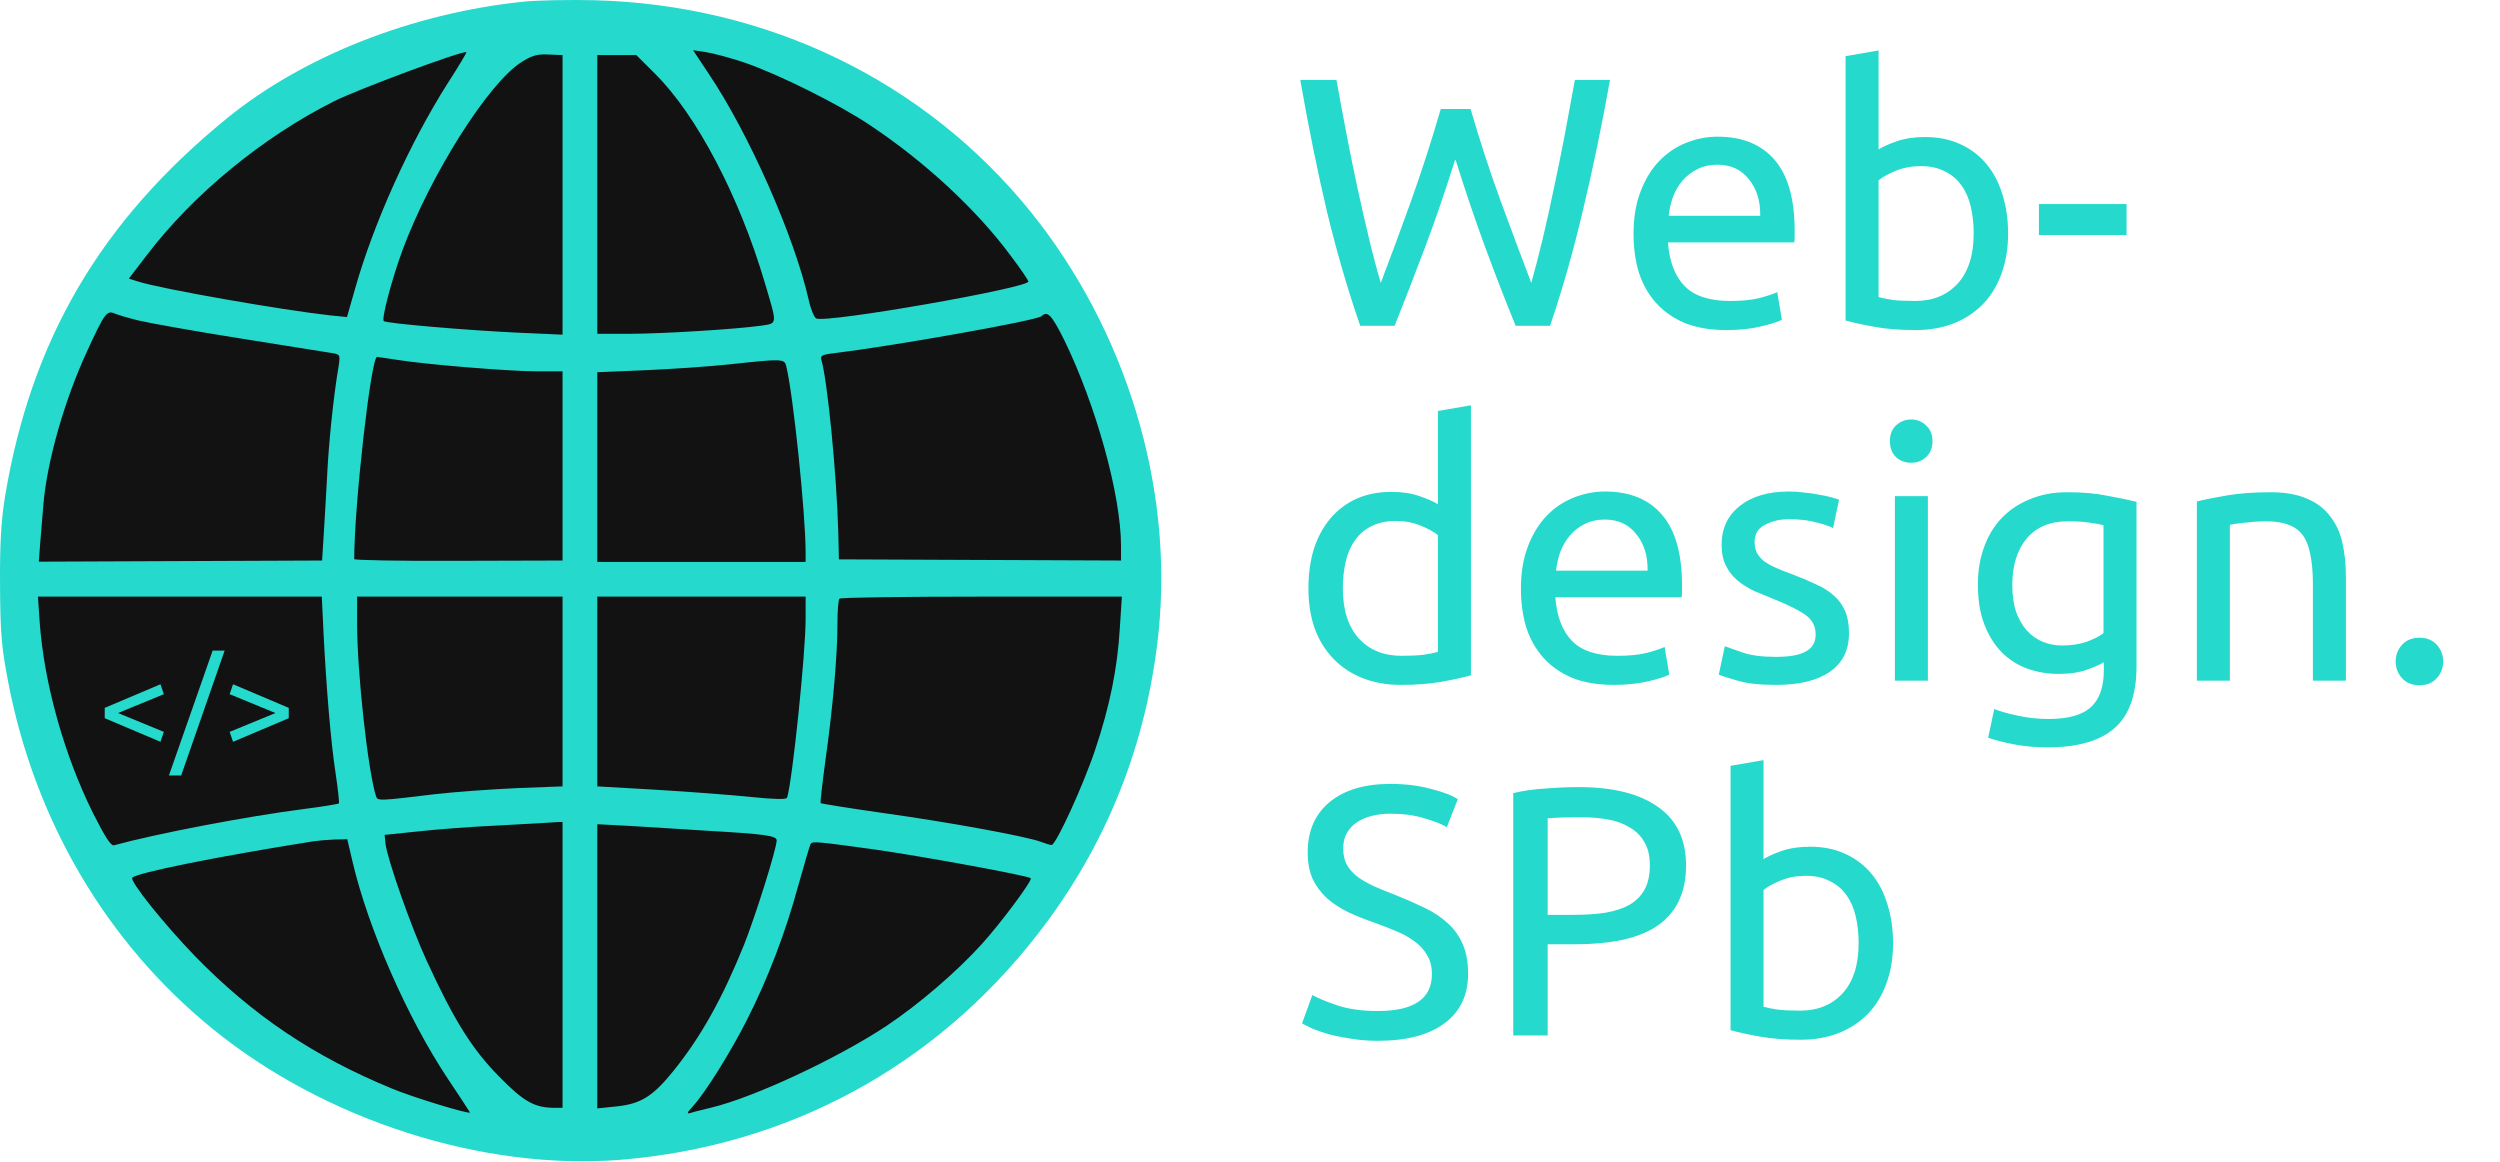
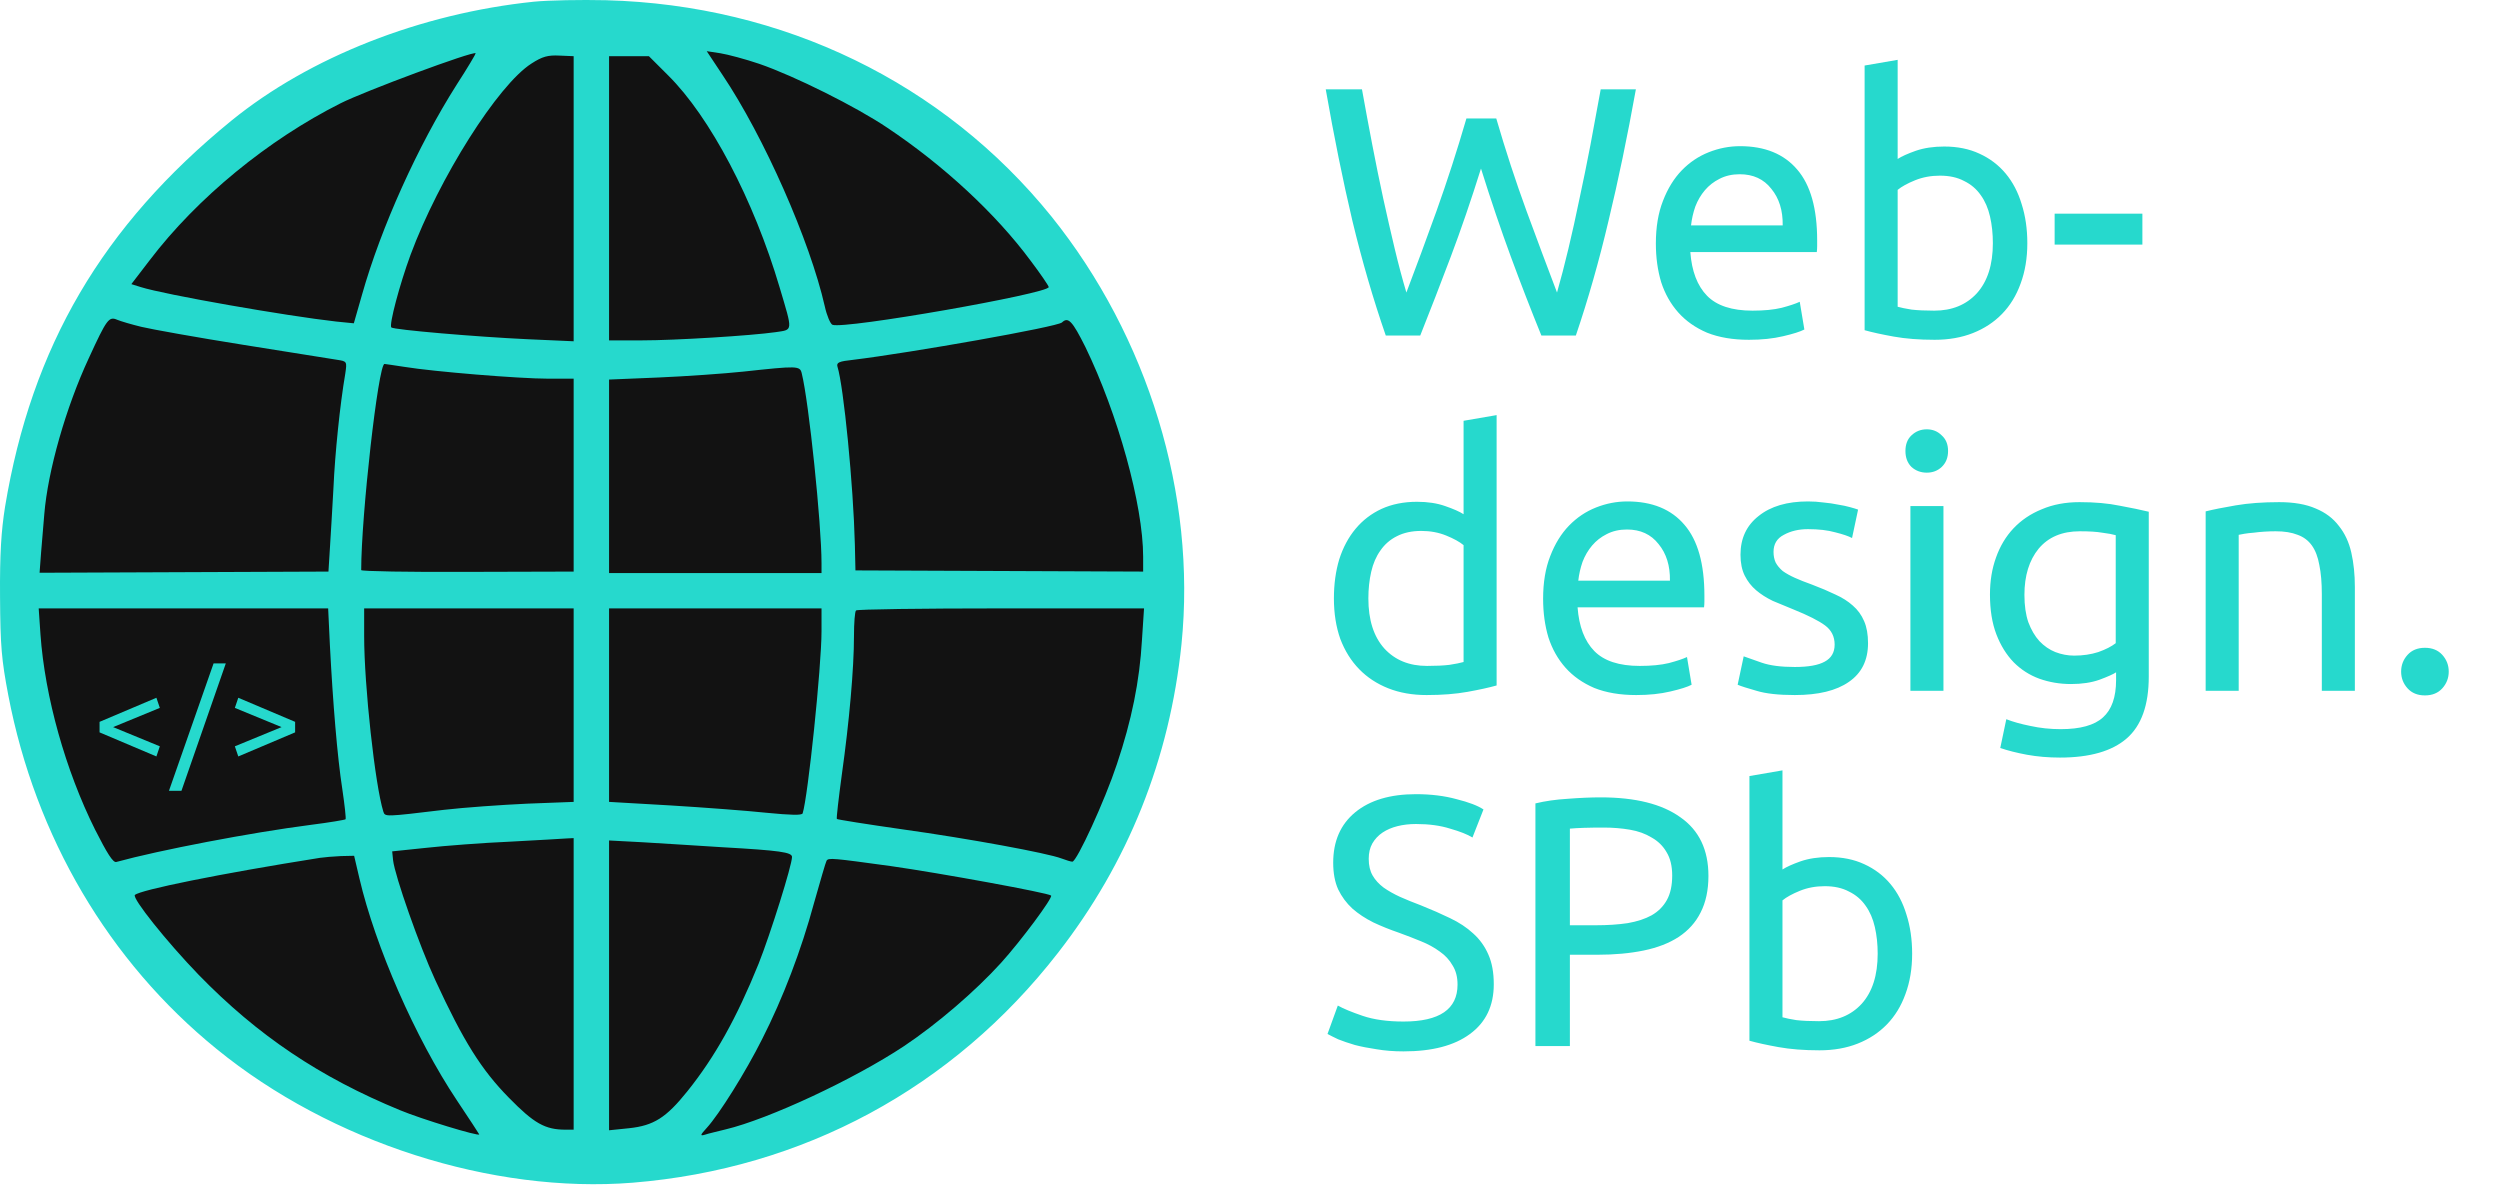
- <svg xmlns="http://www.w3.org/2000/svg" width="775" height="360" viewBox="0 0 775 360" fill="none">
-   <path d="M451.15 49.3C448.07 59.127 444.953 68.22 441.8 76.58C438.647 84.94 435.493 93.08 432.34 101H421.67C417.783 89.78 414.337 77.937 411.33 65.47C408.397 53.003 405.647 39.437 403.08 24.77H414.3C415.327 30.49 416.39 36.21 417.49 41.93C418.59 47.65 419.727 53.223 420.9 58.65C422.073 64.003 423.247 69.137 424.42 74.05C425.593 78.963 426.803 83.51 428.05 87.69C430.983 79.99 434.1 71.557 437.4 62.39C440.7 53.15 443.78 43.617 446.64 33.79H455.88C458.74 43.617 461.857 53.15 465.23 62.39C468.603 71.557 471.757 79.99 474.69 87.69C475.863 83.583 477.037 79.073 478.21 74.16C479.383 69.247 480.52 64.113 481.62 58.76C482.793 53.333 483.93 47.76 485.03 42.04C486.13 36.247 487.193 30.49 488.22 24.77H499.11C496.47 39.437 493.647 53.003 490.64 65.47C487.707 77.937 484.333 89.78 480.52 101H469.85C466.623 93.08 463.47 84.94 460.39 76.58C457.31 68.22 454.23 59.127 451.15 49.3ZM506.397 72.51C506.397 67.45 507.131 63.05 508.597 59.31C510.064 55.497 512.007 52.343 514.427 49.85C516.847 47.357 519.634 45.487 522.787 44.24C525.941 42.993 529.168 42.37 532.468 42.37C540.167 42.37 546.071 44.79 550.178 49.63C554.284 54.397 556.337 61.693 556.337 71.52C556.337 71.96 556.337 72.547 556.337 73.28C556.337 73.94 556.301 74.563 556.227 75.15H517.067C517.507 81.09 519.231 85.6 522.237 88.68C525.244 91.76 529.938 93.3 536.317 93.3C539.911 93.3 542.918 93.007 545.338 92.42C547.831 91.76 549.701 91.137 550.948 90.55L552.377 99.13C551.131 99.79 548.931 100.487 545.777 101.22C542.697 101.953 539.178 102.32 535.218 102.32C530.231 102.32 525.904 101.587 522.237 100.12C518.644 98.58 515.674 96.49 513.327 93.85C510.981 91.21 509.221 88.093 508.047 84.5C506.947 80.833 506.397 76.837 506.397 72.51ZM545.668 66.9C545.741 62.28 544.567 58.503 542.148 55.57C539.801 52.563 536.537 51.06 532.357 51.06C530.011 51.06 527.921 51.537 526.087 52.49C524.327 53.37 522.824 54.543 521.577 56.01C520.331 57.477 519.341 59.163 518.607 61.07C517.947 62.977 517.507 64.92 517.287 66.9H545.668ZM582.363 46.33C583.609 45.523 585.479 44.68 587.973 43.8C590.539 42.92 593.473 42.48 596.773 42.48C600.879 42.48 604.509 43.213 607.663 44.68C610.889 46.147 613.603 48.2 615.803 50.84C618.003 53.48 619.653 56.633 620.753 60.3C621.926 63.967 622.513 68 622.513 72.4C622.513 77.02 621.816 81.2 620.423 84.94C619.103 88.607 617.196 91.723 614.703 94.29C612.209 96.857 609.203 98.837 605.683 100.23C602.163 101.623 598.203 102.32 593.803 102.32C589.036 102.32 584.819 101.99 581.153 101.33C577.486 100.67 574.479 100.01 572.133 99.35V17.4L582.363 15.64V46.33ZM582.363 92.09C583.389 92.383 584.819 92.677 586.653 92.97C588.559 93.19 590.906 93.3 593.693 93.3C599.193 93.3 603.593 91.503 606.893 87.91C610.193 84.243 611.843 79.073 611.843 72.4C611.843 69.467 611.549 66.717 610.963 64.15C610.376 61.583 609.423 59.383 608.103 57.55C606.783 55.643 605.059 54.177 602.933 53.15C600.879 52.05 598.386 51.5 595.453 51.5C592.666 51.5 590.099 51.977 587.753 52.93C585.406 53.883 583.609 54.873 582.363 55.9V92.09ZM632.068 63.27H659.238V72.84H632.068V63.27ZM445.76 165.9C444.513 164.873 442.717 163.883 440.37 162.93C438.023 161.977 435.457 161.5 432.67 161.5C429.737 161.5 427.207 162.05 425.08 163.15C423.027 164.177 421.34 165.643 420.02 167.55C418.7 169.383 417.747 171.583 417.16 174.15C416.573 176.717 416.28 179.467 416.28 182.4C416.28 189.073 417.93 194.243 421.23 197.91C424.53 201.503 428.93 203.3 434.43 203.3C437.217 203.3 439.527 203.19 441.36 202.97C443.267 202.677 444.733 202.383 445.76 202.09V165.9ZM445.76 127.4L455.99 125.64V209.35C453.643 210.01 450.637 210.67 446.97 211.33C443.303 211.99 439.087 212.32 434.32 212.32C429.92 212.32 425.96 211.623 422.44 210.23C418.92 208.837 415.913 206.857 413.42 204.29C410.927 201.723 408.983 198.607 407.59 194.94C406.27 191.2 405.61 187.02 405.61 182.4C405.61 178 406.16 173.967 407.26 170.3C408.433 166.633 410.12 163.48 412.32 160.84C414.52 158.2 417.197 156.147 420.35 154.68C423.577 153.213 427.243 152.48 431.35 152.48C434.65 152.48 437.547 152.92 440.04 153.8C442.607 154.68 444.513 155.523 445.76 156.33V127.4ZM471.485 182.51C471.485 177.45 472.219 173.05 473.685 169.31C475.152 165.497 477.095 162.343 479.515 159.85C481.935 157.357 484.722 155.487 487.875 154.24C491.029 152.993 494.255 152.37 497.555 152.37C505.255 152.37 511.159 154.79 515.265 159.63C519.372 164.397 521.425 171.693 521.425 181.52C521.425 181.96 521.425 182.547 521.425 183.28C521.425 183.94 521.389 184.563 521.315 185.15H482.155C482.595 191.09 484.319 195.6 487.325 198.68C490.332 201.76 495.025 203.3 501.405 203.3C504.999 203.3 508.005 203.007 510.425 202.42C512.919 201.76 514.789 201.137 516.035 200.55L517.465 209.13C516.219 209.79 514.019 210.487 510.865 211.22C507.785 211.953 504.265 212.32 500.305 212.32C495.319 212.32 490.992 211.587 487.325 210.12C483.732 208.58 480.762 206.49 478.415 203.85C476.069 201.21 474.309 198.093 473.135 194.5C472.035 190.833 471.485 186.837 471.485 182.51ZM510.755 176.9C510.829 172.28 509.655 168.503 507.235 165.57C504.889 162.563 501.625 161.06 497.445 161.06C495.099 161.06 493.009 161.537 491.175 162.49C489.415 163.37 487.912 164.543 486.665 166.01C485.419 167.477 484.429 169.163 483.695 171.07C483.035 172.977 482.595 174.92 482.375 176.9H510.755ZM550.531 203.63C554.711 203.63 557.791 203.08 559.771 201.98C561.824 200.88 562.851 199.12 562.851 196.7C562.851 194.207 561.861 192.227 559.881 190.76C557.901 189.293 554.637 187.643 550.091 185.81C547.891 184.93 545.764 184.05 543.711 183.17C541.731 182.217 540.007 181.117 538.541 179.87C537.074 178.623 535.901 177.12 535.021 175.36C534.141 173.6 533.701 171.437 533.701 168.87C533.701 163.81 535.571 159.813 539.311 156.88C543.051 153.873 548.147 152.37 554.601 152.37C556.214 152.37 557.827 152.48 559.441 152.7C561.054 152.847 562.557 153.067 563.951 153.36C565.344 153.58 566.554 153.837 567.581 154.13C568.681 154.423 569.524 154.68 570.111 154.9L568.241 163.7C567.141 163.113 565.417 162.527 563.071 161.94C560.724 161.28 557.901 160.95 554.601 160.95C551.741 160.95 549.247 161.537 547.121 162.71C544.994 163.81 543.931 165.57 543.931 167.99C543.931 169.237 544.151 170.337 544.591 171.29C545.104 172.243 545.837 173.123 546.791 173.93C547.817 174.663 549.064 175.36 550.531 176.02C551.997 176.68 553.757 177.377 555.811 178.11C558.524 179.137 560.944 180.163 563.071 181.19C565.197 182.143 566.994 183.28 568.461 184.6C570.001 185.92 571.174 187.533 571.981 189.44C572.787 191.273 573.191 193.547 573.191 196.26C573.191 201.54 571.211 205.537 567.251 208.25C563.364 210.963 557.791 212.32 550.531 212.32C545.471 212.32 541.511 211.88 538.651 211C535.791 210.193 533.847 209.57 532.821 209.13L534.691 200.33C535.864 200.77 537.734 201.43 540.301 202.31C542.867 203.19 546.277 203.63 550.531 203.63ZM597.643 211H587.413V153.8H597.643V211ZM592.473 143.46C590.639 143.46 589.063 142.873 587.743 141.7C586.496 140.453 585.873 138.803 585.873 136.75C585.873 134.697 586.496 133.083 587.743 131.91C589.063 130.663 590.639 130.04 592.473 130.04C594.306 130.04 595.846 130.663 597.093 131.91C598.413 133.083 599.073 134.697 599.073 136.75C599.073 138.803 598.413 140.453 597.093 141.7C595.846 142.873 594.306 143.46 592.473 143.46ZM652.195 205.28C651.315 205.867 649.591 206.637 647.025 207.59C644.531 208.47 641.598 208.91 638.225 208.91C634.778 208.91 631.515 208.36 628.435 207.26C625.428 206.16 622.788 204.473 620.515 202.2C618.241 199.853 616.445 196.957 615.125 193.51C613.805 190.063 613.145 185.957 613.145 181.19C613.145 177.01 613.768 173.197 615.015 169.75C616.261 166.23 618.058 163.223 620.405 160.73C622.825 158.163 625.758 156.183 629.205 154.79C632.651 153.323 636.538 152.59 640.865 152.59C645.631 152.59 649.775 152.957 653.295 153.69C656.888 154.35 659.895 154.973 662.315 155.56V206.6C662.315 215.4 660.041 221.78 655.495 225.74C650.948 229.7 644.055 231.68 634.815 231.68C631.221 231.68 627.811 231.387 624.585 230.8C621.431 230.213 618.681 229.517 616.335 228.71L618.205 219.8C620.258 220.607 622.751 221.303 625.685 221.89C628.691 222.55 631.808 222.88 635.035 222.88C641.121 222.88 645.485 221.67 648.125 219.25C650.838 216.83 652.195 212.98 652.195 207.7V205.28ZM652.085 162.82C651.058 162.527 649.665 162.27 647.905 162.05C646.218 161.757 643.908 161.61 640.975 161.61C635.475 161.61 631.221 163.407 628.215 167C625.281 170.593 623.815 175.36 623.815 181.3C623.815 184.6 624.218 187.423 625.025 189.77C625.905 192.117 627.041 194.06 628.435 195.6C629.901 197.14 631.551 198.277 633.385 199.01C635.291 199.743 637.235 200.11 639.215 200.11C641.928 200.11 644.421 199.743 646.695 199.01C648.968 198.203 650.765 197.287 652.085 196.26V162.82ZM681.029 155.45C683.375 154.863 686.492 154.24 690.379 153.58C694.265 152.92 698.739 152.59 703.799 152.59C708.345 152.59 712.122 153.25 715.129 154.57C718.135 155.817 720.519 157.613 722.279 159.96C724.112 162.233 725.395 164.983 726.129 168.21C726.862 171.437 727.229 174.993 727.229 178.88V211H716.999V181.08C716.999 177.56 716.742 174.553 716.229 172.06C715.789 169.567 715.019 167.55 713.919 166.01C712.819 164.47 711.352 163.37 709.519 162.71C707.685 161.977 705.412 161.61 702.699 161.61C701.599 161.61 700.462 161.647 699.289 161.72C698.115 161.793 696.979 161.903 695.879 162.05C694.852 162.123 693.899 162.233 693.019 162.38C692.212 162.527 691.625 162.637 691.259 162.71V211H681.029V155.45ZM757.393 205.06C757.393 207.04 756.733 208.763 755.413 210.23C754.093 211.697 752.296 212.43 750.023 212.43C747.749 212.43 745.953 211.697 744.633 210.23C743.313 208.763 742.653 207.04 742.653 205.06C742.653 203.08 743.313 201.357 744.633 199.89C745.953 198.423 747.749 197.69 750.023 197.69C752.296 197.69 754.093 198.423 755.413 199.89C756.733 201.357 757.393 203.08 757.393 205.06ZM427.17 313.41C438.317 313.41 443.89 309.597 443.89 301.97C443.89 299.623 443.377 297.643 442.35 296.03C441.397 294.343 440.077 292.913 438.39 291.74C436.703 290.493 434.76 289.43 432.56 288.55C430.433 287.67 428.16 286.79 425.74 285.91C422.953 284.957 420.313 283.893 417.82 282.72C415.327 281.473 413.163 280.043 411.33 278.43C409.497 276.743 408.03 274.763 406.93 272.49C405.903 270.217 405.39 267.467 405.39 264.24C405.39 257.567 407.663 252.36 412.21 248.62C416.757 244.88 423.027 243.01 431.02 243.01C435.64 243.01 439.82 243.523 443.56 244.55C447.373 245.503 450.16 246.567 451.92 247.74L448.51 256.43C446.97 255.477 444.66 254.56 441.58 253.68C438.573 252.727 435.053 252.25 431.02 252.25C428.967 252.25 427.06 252.47 425.3 252.91C423.54 253.35 422 254.01 420.68 254.89C419.36 255.77 418.297 256.907 417.49 258.3C416.757 259.62 416.39 261.197 416.39 263.03C416.39 265.083 416.793 266.807 417.6 268.2C418.407 269.593 419.543 270.84 421.01 271.94C422.477 272.967 424.163 273.92 426.07 274.8C428.05 275.68 430.213 276.56 432.56 277.44C435.86 278.76 438.867 280.08 441.58 281.4C444.367 282.72 446.75 284.297 448.73 286.13C450.783 287.963 452.36 290.163 453.46 292.73C454.56 295.223 455.11 298.267 455.11 301.86C455.11 308.533 452.653 313.667 447.74 317.26C442.9 320.853 436.043 322.65 427.17 322.65C424.163 322.65 421.377 322.43 418.81 321.99C416.317 321.623 414.08 321.183 412.1 320.67C410.12 320.083 408.397 319.497 406.93 318.91C405.537 318.25 404.437 317.7 403.63 317.26L406.82 308.46C408.507 309.413 411.073 310.477 414.52 311.65C417.967 312.823 422.183 313.41 427.17 313.41ZM489.345 244C500.052 244 508.265 246.053 513.985 250.16C519.778 254.193 522.675 260.243 522.675 268.31C522.675 272.71 521.868 276.487 520.255 279.64C518.715 282.72 516.442 285.25 513.435 287.23C510.502 289.137 506.908 290.53 502.655 291.41C498.402 292.29 493.598 292.73 488.245 292.73H479.775V321H469.105V245.87C472.112 245.137 475.448 244.66 479.115 244.44C482.855 244.147 486.265 244 489.345 244ZM490.225 253.35C485.678 253.35 482.195 253.46 479.775 253.68V283.6H487.805C491.472 283.6 494.772 283.38 497.705 282.94C500.638 282.427 503.095 281.62 505.075 280.52C507.128 279.347 508.705 277.77 509.805 275.79C510.905 273.81 511.455 271.28 511.455 268.2C511.455 265.267 510.868 262.847 509.695 260.94C508.595 259.033 507.055 257.53 505.075 256.43C503.168 255.257 500.932 254.45 498.365 254.01C495.798 253.57 493.085 253.35 490.225 253.35ZM546.699 266.33C547.945 265.523 549.815 264.68 552.309 263.8C554.875 262.92 557.809 262.48 561.109 262.48C565.215 262.48 568.845 263.213 571.999 264.68C575.225 266.147 577.939 268.2 580.139 270.84C582.339 273.48 583.989 276.633 585.089 280.3C586.262 283.967 586.849 288 586.849 292.4C586.849 297.02 586.152 301.2 584.759 304.94C583.439 308.607 581.532 311.723 579.039 314.29C576.545 316.857 573.539 318.837 570.019 320.23C566.499 321.623 562.539 322.32 558.139 322.32C553.372 322.32 549.155 321.99 545.489 321.33C541.822 320.67 538.815 320.01 536.469 319.35V237.4L546.699 235.64V266.33ZM546.699 312.09C547.725 312.383 549.155 312.677 550.989 312.97C552.895 313.19 555.242 313.3 558.029 313.3C563.529 313.3 567.929 311.503 571.229 307.91C574.529 304.243 576.179 299.073 576.179 292.4C576.179 289.467 575.885 286.717 575.299 284.15C574.712 281.583 573.759 279.383 572.439 277.55C571.119 275.643 569.395 274.177 567.269 273.15C565.215 272.05 562.722 271.5 559.789 271.5C557.002 271.5 554.435 271.977 552.089 272.93C549.742 273.883 547.945 274.873 546.699 275.9V312.09Z" fill="#26D9CD" />
-   <circle cx="180" cy="180" r="175" fill="#121212" />
+ <svg xmlns="http://www.w3.org/2000/svg" width="760" height="360" viewBox="0 0 760 360" fill="none">
+   <path d="M450.22 51.24C447.196 60.888 444.136 69.816 441.04 78.024C437.944 86.232 434.848 94.224 431.752 102H421.276C417.46 90.984 414.076 79.356 411.124 67.116C408.244 54.876 405.544 41.556 403.024 27.156H414.04C415.048 32.772 416.092 38.388 417.172 44.004C418.252 49.62 419.368 55.092 420.52 60.42C421.672 65.676 422.824 70.716 423.976 75.54C425.128 80.364 426.316 84.828 427.54 88.932C430.42 81.372 433.48 73.092 436.72 64.092C439.96 55.02 442.984 45.66 445.792 36.012H454.864C457.672 45.66 460.732 55.02 464.044 64.092C467.356 73.092 470.452 81.372 473.332 88.932C474.484 84.9 475.636 80.472 476.788 75.648C477.94 70.824 479.056 65.784 480.136 60.528C481.288 55.2 482.404 49.728 483.484 44.112C484.564 38.424 485.608 32.772 486.616 27.156H497.308C494.716 41.556 491.944 54.876 488.992 67.116C486.112 79.356 482.8 90.984 479.056 102H468.58C465.412 94.224 462.316 86.232 459.292 78.024C456.268 69.816 453.244 60.888 450.22 51.24ZM503.383 74.028C503.383 69.06 504.103 64.74 505.543 61.068C506.983 57.324 508.891 54.228 511.267 51.78C513.643 49.332 516.379 47.496 519.475 46.272C522.571 45.048 525.739 44.436 528.979 44.436C536.539 44.436 542.335 46.812 546.367 51.564C550.399 56.244 552.415 63.408 552.415 73.056C552.415 73.488 552.415 74.064 552.415 74.784C552.415 75.432 552.379 76.044 552.307 76.62H513.859C514.291 82.452 515.983 86.88 518.935 89.904C521.887 92.928 526.495 94.44 532.759 94.44C536.287 94.44 539.239 94.152 541.615 93.576C544.063 92.928 545.899 92.316 547.123 91.74L548.527 100.164C547.303 100.812 545.143 101.496 542.047 102.216C539.023 102.936 535.567 103.296 531.679 103.296C526.783 103.296 522.535 102.576 518.935 101.136C515.407 99.624 512.491 97.572 510.187 94.98C507.883 92.388 506.155 89.328 505.003 85.8C503.923 82.2 503.383 78.276 503.383 74.028ZM541.939 68.52C542.011 63.984 540.859 60.276 538.483 57.396C536.179 54.444 532.975 52.968 528.871 52.968C526.567 52.968 524.515 53.436 522.715 54.372C520.987 55.236 519.511 56.388 518.287 57.828C517.063 59.268 516.091 60.924 515.371 62.796C514.723 64.668 514.291 66.576 514.075 68.52H541.939ZM576.887 48.324C578.111 47.532 579.947 46.704 582.395 45.84C584.915 44.976 587.795 44.544 591.035 44.544C595.067 44.544 598.631 45.264 601.727 46.704C604.895 48.144 607.559 50.16 609.719 52.752C611.879 55.344 613.499 58.44 614.579 62.04C615.731 65.64 616.307 69.6 616.307 73.92C616.307 78.456 615.623 82.56 614.255 86.232C612.959 89.832 611.087 92.892 608.639 95.412C606.191 97.932 603.239 99.876 599.783 101.244C596.327 102.612 592.439 103.296 588.119 103.296C583.439 103.296 579.299 102.972 575.699 102.324C572.099 101.676 569.147 101.028 566.843 100.38V19.92L576.887 18.192V48.324ZM576.887 93.252C577.895 93.54 579.299 93.828 581.099 94.116C582.971 94.332 585.275 94.44 588.011 94.44C593.411 94.44 597.731 92.676 600.971 89.148C604.211 85.548 605.831 80.472 605.831 73.92C605.831 71.04 605.543 68.34 604.967 65.82C604.391 63.3 603.455 61.14 602.159 59.34C600.863 57.468 599.171 56.028 597.083 55.02C595.067 53.94 592.619 53.4 589.739 53.4C587.003 53.4 584.483 53.868 582.179 54.804C579.875 55.74 578.111 56.712 576.887 57.72V93.252ZM624.609 64.956H651.285V74.352H624.609V64.956ZM444.928 165.72C443.704 164.712 441.94 163.74 439.636 162.804C437.332 161.868 434.812 161.4 432.076 161.4C429.196 161.4 426.712 161.94 424.624 163.02C422.608 164.028 420.952 165.468 419.656 167.34C418.36 169.14 417.424 171.3 416.848 173.82C416.272 176.34 415.984 179.04 415.984 181.92C415.984 188.472 417.604 193.548 420.844 197.148C424.084 200.676 428.404 202.44 433.804 202.44C436.54 202.44 438.808 202.332 440.608 202.116C442.48 201.828 443.92 201.54 444.928 201.252V165.72ZM444.928 127.92L454.972 126.192V208.38C452.668 209.028 449.716 209.676 446.116 210.324C442.516 210.972 438.376 211.296 433.696 211.296C429.376 211.296 425.488 210.612 422.032 209.244C418.576 207.876 415.624 205.932 413.176 203.412C410.728 200.892 408.82 197.832 407.452 194.232C406.156 190.56 405.508 186.456 405.508 181.92C405.508 177.6 406.048 173.64 407.128 170.04C408.28 166.44 409.936 163.344 412.096 160.752C414.256 158.16 416.884 156.144 419.98 154.704C423.148 153.264 426.748 152.544 430.78 152.544C434.02 152.544 436.864 152.976 439.312 153.84C441.832 154.704 443.704 155.532 444.928 156.324V127.92ZM469.106 182.028C469.106 177.06 469.826 172.74 471.266 169.068C472.706 165.324 474.614 162.228 476.99 159.78C479.366 157.332 482.102 155.496 485.198 154.272C488.294 153.048 491.462 152.436 494.702 152.436C502.262 152.436 508.058 154.812 512.09 159.564C516.122 164.244 518.138 171.408 518.138 181.056C518.138 181.488 518.138 182.064 518.138 182.784C518.138 183.432 518.102 184.044 518.03 184.62H479.582C480.014 190.452 481.706 194.88 484.658 197.904C487.61 200.928 492.218 202.44 498.482 202.44C502.01 202.44 504.962 202.152 507.338 201.576C509.786 200.928 511.622 200.316 512.846 199.74L514.25 208.164C513.026 208.812 510.866 209.496 507.77 210.216C504.746 210.936 501.29 211.296 497.402 211.296C492.506 211.296 488.258 210.576 484.658 209.136C481.13 207.624 478.214 205.572 475.91 202.98C473.606 200.388 471.878 197.328 470.726 193.8C469.646 190.2 469.106 186.276 469.106 182.028ZM507.662 176.52C507.734 171.984 506.582 168.276 504.206 165.396C501.902 162.444 498.698 160.968 494.594 160.968C492.29 160.968 490.238 161.436 488.438 162.372C486.71 163.236 485.234 164.388 484.01 165.828C482.786 167.268 481.814 168.924 481.094 170.796C480.446 172.668 480.014 174.576 479.798 176.52H507.662ZM545.634 202.764C549.738 202.764 552.762 202.224 554.706 201.144C556.722 200.064 557.73 198.336 557.73 195.96C557.73 193.512 556.758 191.568 554.814 190.128C552.87 188.688 549.666 187.068 545.202 185.268C543.042 184.404 540.954 183.54 538.938 182.676C536.994 181.74 535.302 180.66 533.862 179.436C532.422 178.212 531.27 176.736 530.406 175.008C529.542 173.28 529.11 171.156 529.11 168.636C529.11 163.668 530.946 159.744 534.618 156.864C538.29 153.912 543.294 152.436 549.63 152.436C551.214 152.436 552.798 152.544 554.382 152.76C555.966 152.904 557.442 153.12 558.81 153.408C560.178 153.624 561.366 153.876 562.374 154.164C563.454 154.452 564.282 154.704 564.858 154.92L563.022 163.56C561.942 162.984 560.25 162.408 557.946 161.832C555.642 161.184 552.87 160.86 549.63 160.86C546.822 160.86 544.374 161.436 542.286 162.588C540.198 163.668 539.154 165.396 539.154 167.772C539.154 168.996 539.37 170.076 539.802 171.012C540.306 171.948 541.026 172.812 541.962 173.604C542.97 174.324 544.194 175.008 545.634 175.656C547.074 176.304 548.802 176.988 550.818 177.708C553.482 178.716 555.858 179.724 557.946 180.732C560.034 181.668 561.798 182.784 563.238 184.08C564.75 185.376 565.902 186.96 566.694 188.832C567.486 190.632 567.882 192.864 567.882 195.528C567.882 200.712 565.938 204.636 562.05 207.3C558.234 209.964 552.762 211.296 545.634 211.296C540.666 211.296 536.778 210.864 533.97 210C531.162 209.208 529.254 208.596 528.246 208.164L530.082 199.524C531.234 199.956 533.07 200.604 535.59 201.468C538.11 202.332 541.458 202.764 545.634 202.764ZM590.809 210H580.765V153.84H590.809V210ZM585.733 143.688C583.933 143.688 582.385 143.112 581.089 141.96C579.865 140.736 579.253 139.116 579.253 137.1C579.253 135.084 579.865 133.5 581.089 132.348C582.385 131.124 583.933 130.512 585.733 130.512C587.533 130.512 589.045 131.124 590.269 132.348C591.565 133.5 592.213 135.084 592.213 137.1C592.213 139.116 591.565 140.736 590.269 141.96C589.045 143.112 587.533 143.688 585.733 143.688ZM643.289 204.384C642.425 204.96 640.733 205.716 638.213 206.652C635.765 207.516 632.885 207.948 629.573 207.948C626.189 207.948 622.985 207.408 619.961 206.328C617.009 205.248 614.417 203.592 612.185 201.36C609.953 199.056 608.189 196.212 606.893 192.828C605.597 189.444 604.949 185.412 604.949 180.732C604.949 176.628 605.561 172.884 606.785 169.5C608.009 166.044 609.773 163.092 612.077 160.644C614.453 158.124 617.333 156.18 620.717 154.812C624.101 153.372 627.917 152.652 632.165 152.652C636.845 152.652 640.913 153.012 644.369 153.732C647.897 154.38 650.849 154.992 653.225 155.568V205.68C653.225 214.32 650.993 220.584 646.529 224.472C642.065 228.36 635.297 230.304 626.225 230.304C622.697 230.304 619.349 230.016 616.181 229.44C613.085 228.864 610.385 228.18 608.081 227.388L609.917 218.64C611.933 219.432 614.381 220.116 617.261 220.692C620.213 221.34 623.273 221.664 626.441 221.664C632.417 221.664 636.701 220.476 639.293 218.1C641.957 215.724 643.289 211.944 643.289 206.76V204.384ZM643.181 162.696C642.173 162.408 640.805 162.156 639.077 161.94C637.421 161.652 635.153 161.508 632.273 161.508C626.873 161.508 622.697 163.272 619.745 166.8C616.865 170.328 615.425 175.008 615.425 180.84C615.425 184.08 615.821 186.852 616.613 189.156C617.477 191.46 618.593 193.368 619.961 194.88C621.401 196.392 623.021 197.508 624.821 198.228C626.693 198.948 628.601 199.308 630.545 199.308C633.209 199.308 635.657 198.948 637.889 198.228C640.121 197.436 641.885 196.536 643.181 195.528V162.696ZM670.519 155.46C672.823 154.884 675.883 154.272 679.699 153.624C683.515 152.976 687.907 152.652 692.875 152.652C697.339 152.652 701.047 153.3 703.999 154.596C706.951 155.82 709.291 157.584 711.019 159.888C712.819 162.12 714.079 164.82 714.799 167.988C715.519 171.156 715.879 174.648 715.879 178.464V210H705.835V180.624C705.835 177.168 705.583 174.216 705.079 171.768C704.647 169.32 703.891 167.34 702.811 165.828C701.731 164.316 700.291 163.236 698.491 162.588C696.691 161.868 694.459 161.508 691.795 161.508C690.715 161.508 689.599 161.544 688.447 161.616C687.295 161.688 686.179 161.796 685.099 161.94C684.091 162.012 683.155 162.12 682.291 162.264C681.499 162.408 680.923 162.516 680.563 162.588V210H670.519V155.46ZM744.415 204.168C744.415 206.112 743.767 207.804 742.471 209.244C741.175 210.684 739.411 211.404 737.179 211.404C734.947 211.404 733.183 210.684 731.887 209.244C730.591 207.804 729.943 206.112 729.943 204.168C729.943 202.224 730.591 200.532 731.887 199.092C733.183 197.652 734.947 196.932 737.179 196.932C739.411 196.932 741.175 197.652 742.471 199.092C743.767 200.532 744.415 202.224 744.415 204.168ZM426.676 310.548C437.62 310.548 443.092 306.804 443.092 299.316C443.092 297.012 442.588 295.068 441.58 293.484C440.644 291.828 439.348 290.424 437.692 289.272C436.036 288.048 434.128 287.004 431.968 286.14C429.88 285.276 427.648 284.412 425.272 283.548C422.536 282.612 419.944 281.568 417.496 280.416C415.048 279.192 412.924 277.788 411.124 276.204C409.324 274.548 407.884 272.604 406.804 270.372C405.796 268.14 405.292 265.44 405.292 262.272C405.292 255.72 407.524 250.608 411.988 246.936C416.452 243.264 422.608 241.428 430.456 241.428C434.992 241.428 439.096 241.932 442.768 242.94C446.512 243.876 449.248 244.92 450.976 246.072L447.628 254.604C446.116 253.668 443.848 252.768 440.824 251.904C437.872 250.968 434.416 250.5 430.456 250.5C428.44 250.5 426.568 250.716 424.84 251.148C423.112 251.58 421.6 252.228 420.304 253.092C419.008 253.956 417.964 255.072 417.172 256.44C416.452 257.736 416.092 259.284 416.092 261.084C416.092 263.1 416.488 264.792 417.28 266.16C418.072 267.528 419.188 268.752 420.628 269.832C422.068 270.84 423.724 271.776 425.596 272.64C427.54 273.504 429.664 274.368 431.968 275.232C435.208 276.528 438.16 277.824 440.824 279.12C443.56 280.416 445.9 281.964 447.844 283.764C449.86 285.564 451.408 287.724 452.488 290.244C453.568 292.692 454.108 295.68 454.108 299.208C454.108 305.76 451.696 310.8 446.872 314.328C442.12 317.856 435.388 319.62 426.676 319.62C423.724 319.62 420.988 319.404 418.468 318.972C416.02 318.612 413.824 318.18 411.88 317.676C409.936 317.1 408.244 316.524 406.804 315.948C405.436 315.3 404.356 314.76 403.564 314.328L406.696 305.688C408.352 306.624 410.872 307.668 414.256 308.82C417.64 309.972 421.78 310.548 426.676 310.548ZM486.64 242.4C497.152 242.4 505.216 244.416 510.832 248.448C516.52 252.408 519.364 258.348 519.364 266.268C519.364 270.588 518.572 274.296 516.988 277.392C515.476 280.416 513.244 282.9 510.292 284.844C507.412 286.716 503.884 288.084 499.708 288.948C495.532 289.812 490.816 290.244 485.56 290.244H477.244V318H466.768V244.236C469.72 243.516 472.996 243.048 476.596 242.832C480.268 242.544 483.616 242.4 486.64 242.4ZM487.504 251.58C483.04 251.58 479.62 251.688 477.244 251.904V281.28H485.128C488.728 281.28 491.968 281.064 494.848 280.632C497.728 280.128 500.14 279.336 502.084 278.256C504.1 277.104 505.648 275.556 506.728 273.612C507.808 271.668 508.348 269.184 508.348 266.16C508.348 263.28 507.772 260.904 506.62 259.032C505.54 257.16 504.028 255.684 502.084 254.604C500.212 253.452 498.016 252.66 495.496 252.228C492.976 251.796 490.312 251.58 487.504 251.58ZM541.872 264.324C543.096 263.532 544.932 262.704 547.38 261.84C549.9 260.976 552.78 260.544 556.02 260.544C560.052 260.544 563.616 261.264 566.712 262.704C569.88 264.144 572.544 266.16 574.704 268.752C576.864 271.344 578.484 274.44 579.564 278.04C580.716 281.64 581.292 285.6 581.292 289.92C581.292 294.456 580.608 298.56 579.24 302.232C577.944 305.832 576.072 308.892 573.624 311.412C571.176 313.932 568.224 315.876 564.768 317.244C561.312 318.612 557.424 319.296 553.104 319.296C548.424 319.296 544.284 318.972 540.684 318.324C537.084 317.676 534.132 317.028 531.828 316.38V235.92L541.872 234.192V264.324ZM541.872 309.252C542.88 309.54 544.284 309.828 546.084 310.116C547.956 310.332 550.26 310.44 552.996 310.44C558.396 310.44 562.716 308.676 565.956 305.148C569.196 301.548 570.816 296.472 570.816 289.92C570.816 287.04 570.528 284.34 569.952 281.82C569.376 279.3 568.44 277.14 567.144 275.34C565.848 273.468 564.156 272.028 562.068 271.02C560.052 269.94 557.604 269.4 554.724 269.4C551.988 269.4 549.468 269.868 547.164 270.804C544.86 271.74 543.096 272.712 541.872 273.72V309.252Z" fill="#26D9CD" />
+   <circle cx="180" cy="180" r="172" fill="#121212" />
  <path d="M162.282 0.516C127.837 4.098 94.109 17.348 70.338 36.687C31.138 68.65 9.609 105.358 1.536 154.064C0.37 161.406 -0.079 168.389 0.011 181.371C0.101 196.413 0.46 200.531 2.523 211.364C10.775 254.429 33.111 292.302 65.852 318.893C100.657 347.274 149.634 362.942 192.332 359.54C244.09 355.332 289.659 330.8 321.593 289.705C342.942 262.308 355.59 230.703 359.178 195.786C363.753 150.483 349.042 102.404 319.62 65.785C286.789 25.138 238.08 1.501 184.259 0.069C176.635 -0.11 166.767 0.069 162.282 0.516ZM138.87 25.675C127.029 44.297 115.817 69.187 110.076 89.511L107.564 98.285L102.182 97.748C87.022 96.047 50.155 89.601 42.799 87.273L39.928 86.378L45.49 79.126C59.932 60.145 81.461 42.507 103.527 31.405C110.793 27.734 143.804 15.468 144.611 16.184C144.701 16.274 142.189 20.572 138.87 25.675ZM230.815 19.408C241.489 23.078 260.327 32.479 269.745 38.836C286.789 50.207 302.756 64.979 313.341 79.305C316.39 83.334 318.812 86.915 318.812 87.273C318.812 89.243 256.649 100.166 253.061 98.733C252.433 98.465 251.356 95.958 250.728 93.093C246.243 73.306 232.25 41.522 219.602 22.72L214.848 15.558L218.974 16.184C221.216 16.543 226.599 17.975 230.815 19.408ZM174.392 60.413V103.747L160.309 103.12C144.88 102.404 119.674 100.255 118.956 99.539C118.238 98.733 121.468 86.557 124.787 77.514C133.488 54.056 151.428 25.764 161.565 19.318C164.884 17.169 166.588 16.722 170.086 16.901L174.392 17.08V60.413ZM203.097 22.899C215.834 35.523 229.11 60.682 237.004 87.362C241.041 100.971 241.13 100.166 235.838 100.971C228.303 102.046 205.339 103.478 194.934 103.478H185.156V60.234V17.08H191.256H197.266L203.097 22.899ZM42.978 99.36C45.939 100.076 59.842 102.583 73.926 104.821C88.009 107.06 100.836 109.119 102.541 109.387C105.501 109.835 105.501 109.925 104.963 113.595C103.348 122.996 101.823 138.038 101.374 148.244C101.016 154.422 100.567 162.659 100.298 166.598L99.85 173.761L55.895 173.94L12.031 174.119L12.48 168.12C12.749 164.808 13.197 159.525 13.466 156.302C14.543 143.141 20.015 123.892 27.011 108.85C32.483 96.942 33.111 96.137 35.623 97.211C36.699 97.659 40.018 98.644 42.978 99.36ZM329.935 105.448C339.803 125.772 347.517 153.527 347.517 169.284V173.761L303.832 173.582L260.057 173.403L259.878 165.524C259.43 147.528 256.469 117.445 254.586 111.447C254.227 110.193 255.124 109.835 259.34 109.387C276.921 107.239 321.503 99.36 322.849 98.017C324.733 96.226 325.989 97.569 329.935 105.448ZM122.993 111.536C131.694 112.969 157.887 115.117 166.588 115.117H174.392V144.394V173.761L142.099 173.851C124.338 173.94 109.806 173.671 109.806 173.313C109.806 156.75 115.009 110.641 116.893 110.641C117.162 110.641 119.943 111.088 122.993 111.536ZM243.732 113.506C245.885 122.101 249.742 159.346 249.742 171.165V174.209H217.449H185.156V144.842V115.386L200.226 114.759C208.479 114.401 220.05 113.595 225.971 112.969C242.476 111.178 243.193 111.178 243.732 113.506ZM100.298 196.323C101.195 213.603 102.541 230.077 104.066 239.925C104.783 244.76 105.232 248.878 105.052 249.057C104.873 249.237 100.119 250.042 94.467 250.759C76.348 253.086 48.361 258.458 35.354 262.04C34.367 262.308 32.573 259.443 28.895 252.191C19.925 234.195 13.646 211.812 12.3 192.831L11.762 184.952H55.716H99.76L100.298 196.323ZM174.392 214.319V243.775L160.309 244.312C152.505 244.67 141.113 245.476 134.923 246.192C116.983 248.341 117.072 248.341 116.534 246.73C114.022 238.672 110.703 208.41 110.703 193.369V184.952H142.548H174.392V214.319ZM249.742 191.936C249.742 202.59 245.615 242.253 244.001 247.267C243.732 247.894 240.413 247.804 233.057 247.088C227.137 246.461 214.04 245.476 203.814 244.849L185.156 243.775V214.319V184.952H217.449H249.742V191.936ZM347.158 194.532C346.441 207.067 344.019 218.975 339.534 232.315C335.856 243.417 327.334 261.95 325.989 261.95C325.54 261.95 324.105 261.502 322.67 260.965C318.454 259.354 294.772 254.967 274.23 252.102C263.556 250.58 254.586 249.147 254.406 248.968C254.227 248.789 254.944 242.701 255.931 235.359C258.174 219.422 259.609 203.217 259.609 193.369C259.609 189.429 259.878 185.848 260.237 185.579C260.506 185.221 280.42 184.952 304.281 184.952H347.786L347.158 194.532ZM174.392 299.106V343.424H171.97C165.691 343.424 162.372 341.544 154.658 333.665C146.405 325.249 140.933 316.654 132.322 297.942C127.478 287.467 120.033 266.248 119.494 261.502L119.225 258.816L129.541 257.742C135.192 257.115 146.764 256.22 155.106 255.862C163.538 255.414 171.252 254.967 172.419 254.877L174.392 254.788V299.106ZM219.692 257.563C237.094 258.548 240.772 259.085 240.772 260.518C240.772 263.025 234.223 283.886 230.635 292.928C223.908 309.581 217.27 321.399 208.927 331.785C202.469 339.843 198.701 342.171 191.256 342.977L185.156 343.603V299.554V255.504L195.293 256.041C200.764 256.399 211.798 257.026 219.692 257.563ZM109.268 267.053C114.112 287.735 126.222 315.49 138.87 334.471C142.637 340.112 145.687 344.767 145.687 344.857C145.687 345.573 127.837 340.112 121.647 337.515C97.248 327.488 78.321 314.774 60.381 296.33C50.693 286.303 40.108 273.052 41.005 272.067C42.62 270.545 66.749 265.621 97.248 260.786C98.504 260.607 101.374 260.339 103.617 260.249L107.654 260.159L109.268 267.053ZM270.822 263.293C285.892 265.442 318.723 271.441 319.53 272.246C320.158 272.873 310.291 286.124 304.281 292.749C296.477 301.344 284.905 311.282 274.858 317.997C259.609 328.114 233.685 340.201 220.589 343.335C218.167 343.962 215.296 344.588 214.309 344.946C212.784 345.394 212.784 345.125 214.848 342.887C218.615 338.769 226.688 325.876 231.712 315.848C237.991 303.493 243.552 288.989 247.499 274.395C249.383 267.77 250.998 262.129 251.267 261.682C251.805 260.697 253.15 260.876 270.822 263.293Z" fill="#26D9CD" />
-   <path d="M36.586 221.04L50.786 226.88L49.746 229.96L32.466 222.64V219.44L49.746 212.12L50.786 215.2L36.586 221.04ZM56.164 240.4H52.364L65.924 201.68H69.644L56.164 240.4ZM71.196 215.2L72.236 212.12L89.516 219.44V222.64L72.236 229.96L71.196 226.88L85.396 221.04L71.196 215.2Z" fill="#26D9CD" />
+   <path d="M34.386 221.04L48.586 226.88L47.546 229.96L30.266 222.64V219.44L47.546 212.12L48.586 215.2L34.386 221.04ZM55.164 240.4H51.364L64.924 201.68H68.644L55.164 240.4ZM71.396 215.2L72.436 212.12L89.716 219.44V222.64L72.436 229.96L71.396 226.88L85.596 221.04L71.396 215.2Z" fill="#26D9CD" />
</svg>
